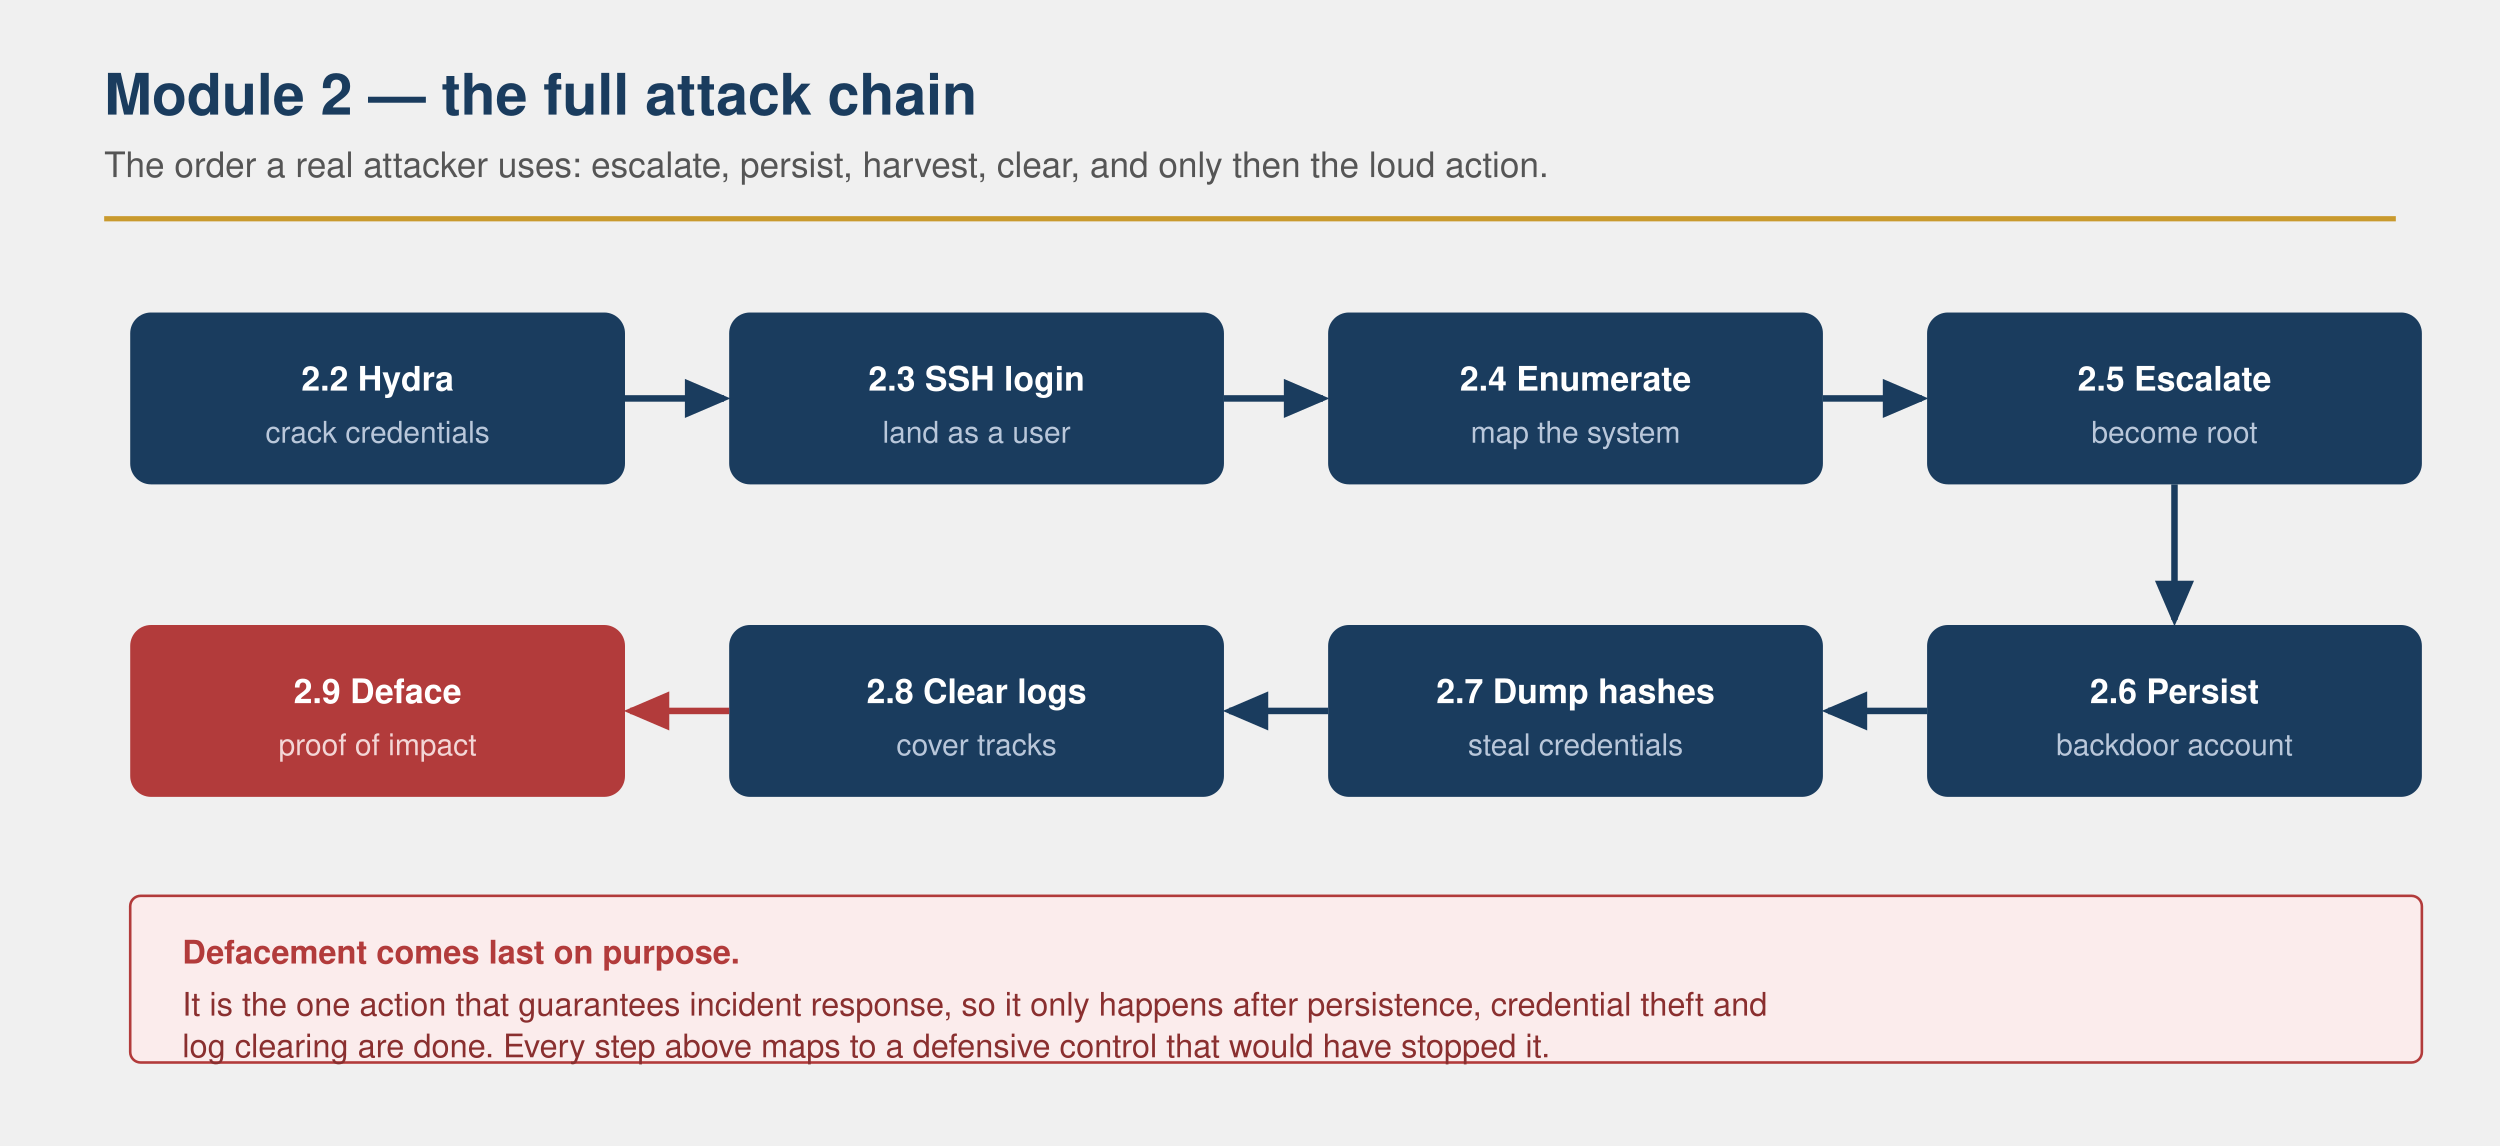
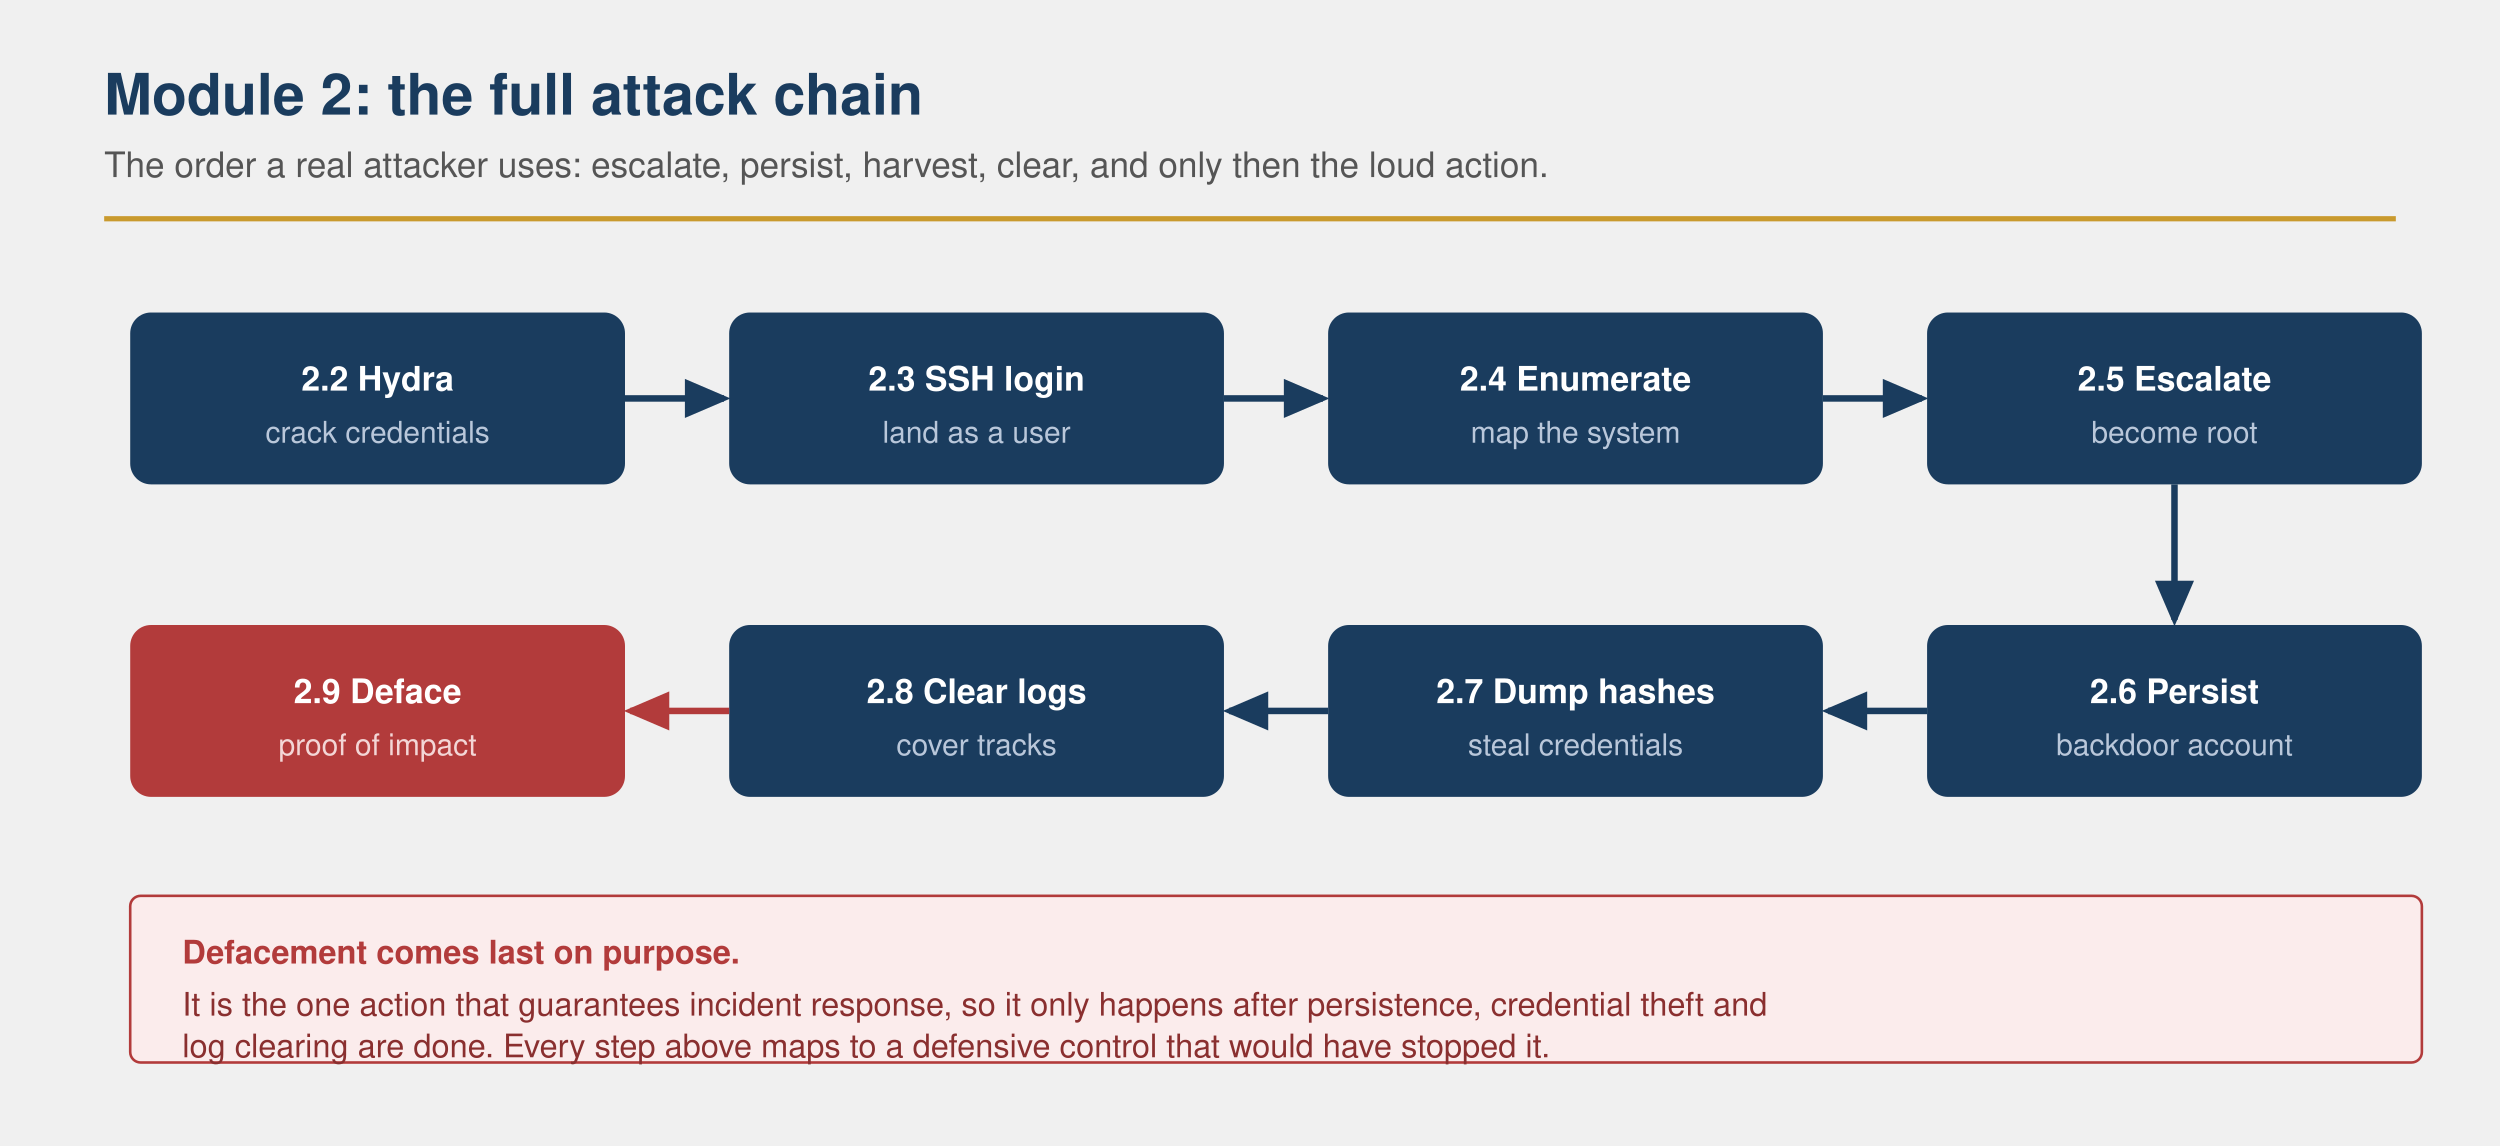
<svg xmlns="http://www.w3.org/2000/svg" viewBox="0 0 960 440" font-family="Helvetica, Arial, sans-serif">
-   <text x="40" y="44" font-size="22" font-weight="700" fill="#1a3c5e">Module 2 — the full attack chain</text>
+   <text x="40" y="44" font-size="22" font-weight="700" fill="#1a3c5e">Module 2: the full attack chain</text>
  <text x="40" y="68" font-size="13.5" fill="#555555">The order a real attacker uses: escalate, persist, harvest, clear, and only then the loud action.</text>
  <line x1="40" y1="84" x2="920" y2="84" stroke="#c99a2e" stroke-width="2" />
  <defs>
    <marker id="cArrow" markerWidth="10" markerHeight="10" refX="6" refY="3" orient="auto" markerUnits="strokeWidth">
      <path d="M0,0 L7,3 L0,6 Z" fill="#1a3c5e" />
    </marker>
    <marker id="cArrowR" markerWidth="10" markerHeight="10" refX="6" refY="3" orient="auto" markerUnits="strokeWidth">
      <path d="M0,0 L7,3 L0,6 Z" fill="#b23b3b" />
    </marker>
  </defs>
  <g>
    <rect x="50" y="120" width="190" height="66" rx="8" fill="#1a3c5e" />
    <text x="145" y="150" font-size="13" font-weight="700" fill="#ffffff" text-anchor="middle">2.2 Hydra</text>
    <text x="145" y="170" font-size="11.5" fill="#b9c7da" text-anchor="middle">crack credentials</text>
    <rect x="280" y="120" width="190" height="66" rx="8" fill="#1a3c5e" />
    <text x="375" y="150" font-size="13" font-weight="700" fill="#ffffff" text-anchor="middle">2.3 SSH login</text>
    <text x="375" y="170" font-size="11.5" fill="#b9c7da" text-anchor="middle">land as a user</text>
    <rect x="510" y="120" width="190" height="66" rx="8" fill="#1a3c5e" />
    <text x="605" y="150" font-size="13" font-weight="700" fill="#ffffff" text-anchor="middle">2.4 Enumerate</text>
    <text x="605" y="170" font-size="11.5" fill="#b9c7da" text-anchor="middle">map the system</text>
    <rect x="740" y="120" width="190" height="66" rx="8" fill="#1a3c5e" />
    <text x="835" y="150" font-size="13" font-weight="700" fill="#ffffff" text-anchor="middle">2.5 Escalate</text>
    <text x="835" y="170" font-size="11.5" fill="#b9c7da" text-anchor="middle">become root</text>
    <line x1="240" y1="153" x2="278" y2="153" stroke="#1a3c5e" stroke-width="2.5" marker-end="url(#cArrow)" />
    <line x1="470" y1="153" x2="508" y2="153" stroke="#1a3c5e" stroke-width="2.5" marker-end="url(#cArrow)" />
    <line x1="700" y1="153" x2="738" y2="153" stroke="#1a3c5e" stroke-width="2.5" marker-end="url(#cArrow)" />
  </g>
  <path d="M835,186 L835,214 L835,238" fill="none" stroke="#1a3c5e" stroke-width="2.5" marker-end="url(#cArrow)" />
  <g>
    <rect x="740" y="240" width="190" height="66" rx="8" fill="#1a3c5e" />
    <text x="835" y="270" font-size="13" font-weight="700" fill="#ffffff" text-anchor="middle">2.6 Persist</text>
    <text x="835" y="290" font-size="11.5" fill="#b9c7da" text-anchor="middle">backdoor account</text>
    <rect x="510" y="240" width="190" height="66" rx="8" fill="#1a3c5e" />
    <text x="605" y="270" font-size="13" font-weight="700" fill="#ffffff" text-anchor="middle">2.7 Dump hashes</text>
    <text x="605" y="290" font-size="11.5" fill="#b9c7da" text-anchor="middle">steal credentials</text>
    <rect x="280" y="240" width="190" height="66" rx="8" fill="#1a3c5e" />
    <text x="375" y="270" font-size="13" font-weight="700" fill="#ffffff" text-anchor="middle">2.8 Clear logs</text>
    <text x="375" y="290" font-size="11.5" fill="#b9c7da" text-anchor="middle">cover tracks</text>
    <rect x="50" y="240" width="190" height="66" rx="8" fill="#b23b3b" />
    <text x="145" y="270" font-size="13" font-weight="700" fill="#ffffff" text-anchor="middle">2.9 Deface</text>
    <text x="145" y="290" font-size="11.5" fill="#f3d6d6" text-anchor="middle">proof of impact</text>
    <line x1="740" y1="273" x2="702" y2="273" stroke="#1a3c5e" stroke-width="2.5" marker-end="url(#cArrow)" />
    <line x1="510" y1="273" x2="472" y2="273" stroke="#1a3c5e" stroke-width="2.5" marker-end="url(#cArrow)" />
    <line x1="280" y1="273" x2="242" y2="273" stroke="#b23b3b" stroke-width="2.5" marker-end="url(#cArrowR)" />
  </g>
  <rect x="50" y="344" width="880" height="64" rx="4" fill="#fbecec" stroke="#b23b3b" stroke-width="1" />
  <text x="70" y="370" font-size="12.5" font-weight="700" fill="#b23b3b">Defacement comes last on purpose.</text>
  <text x="70" y="390" font-size="12.5" fill="#8a2f2f">It is the one action that guarantees incident response, so it only happens after persistence, credential theft and</text>
  <text x="70" y="406" font-size="12.5" fill="#8a2f2f">log clearing are done. Every step above maps to a defensive control that would have stopped it.</text>
</svg>
